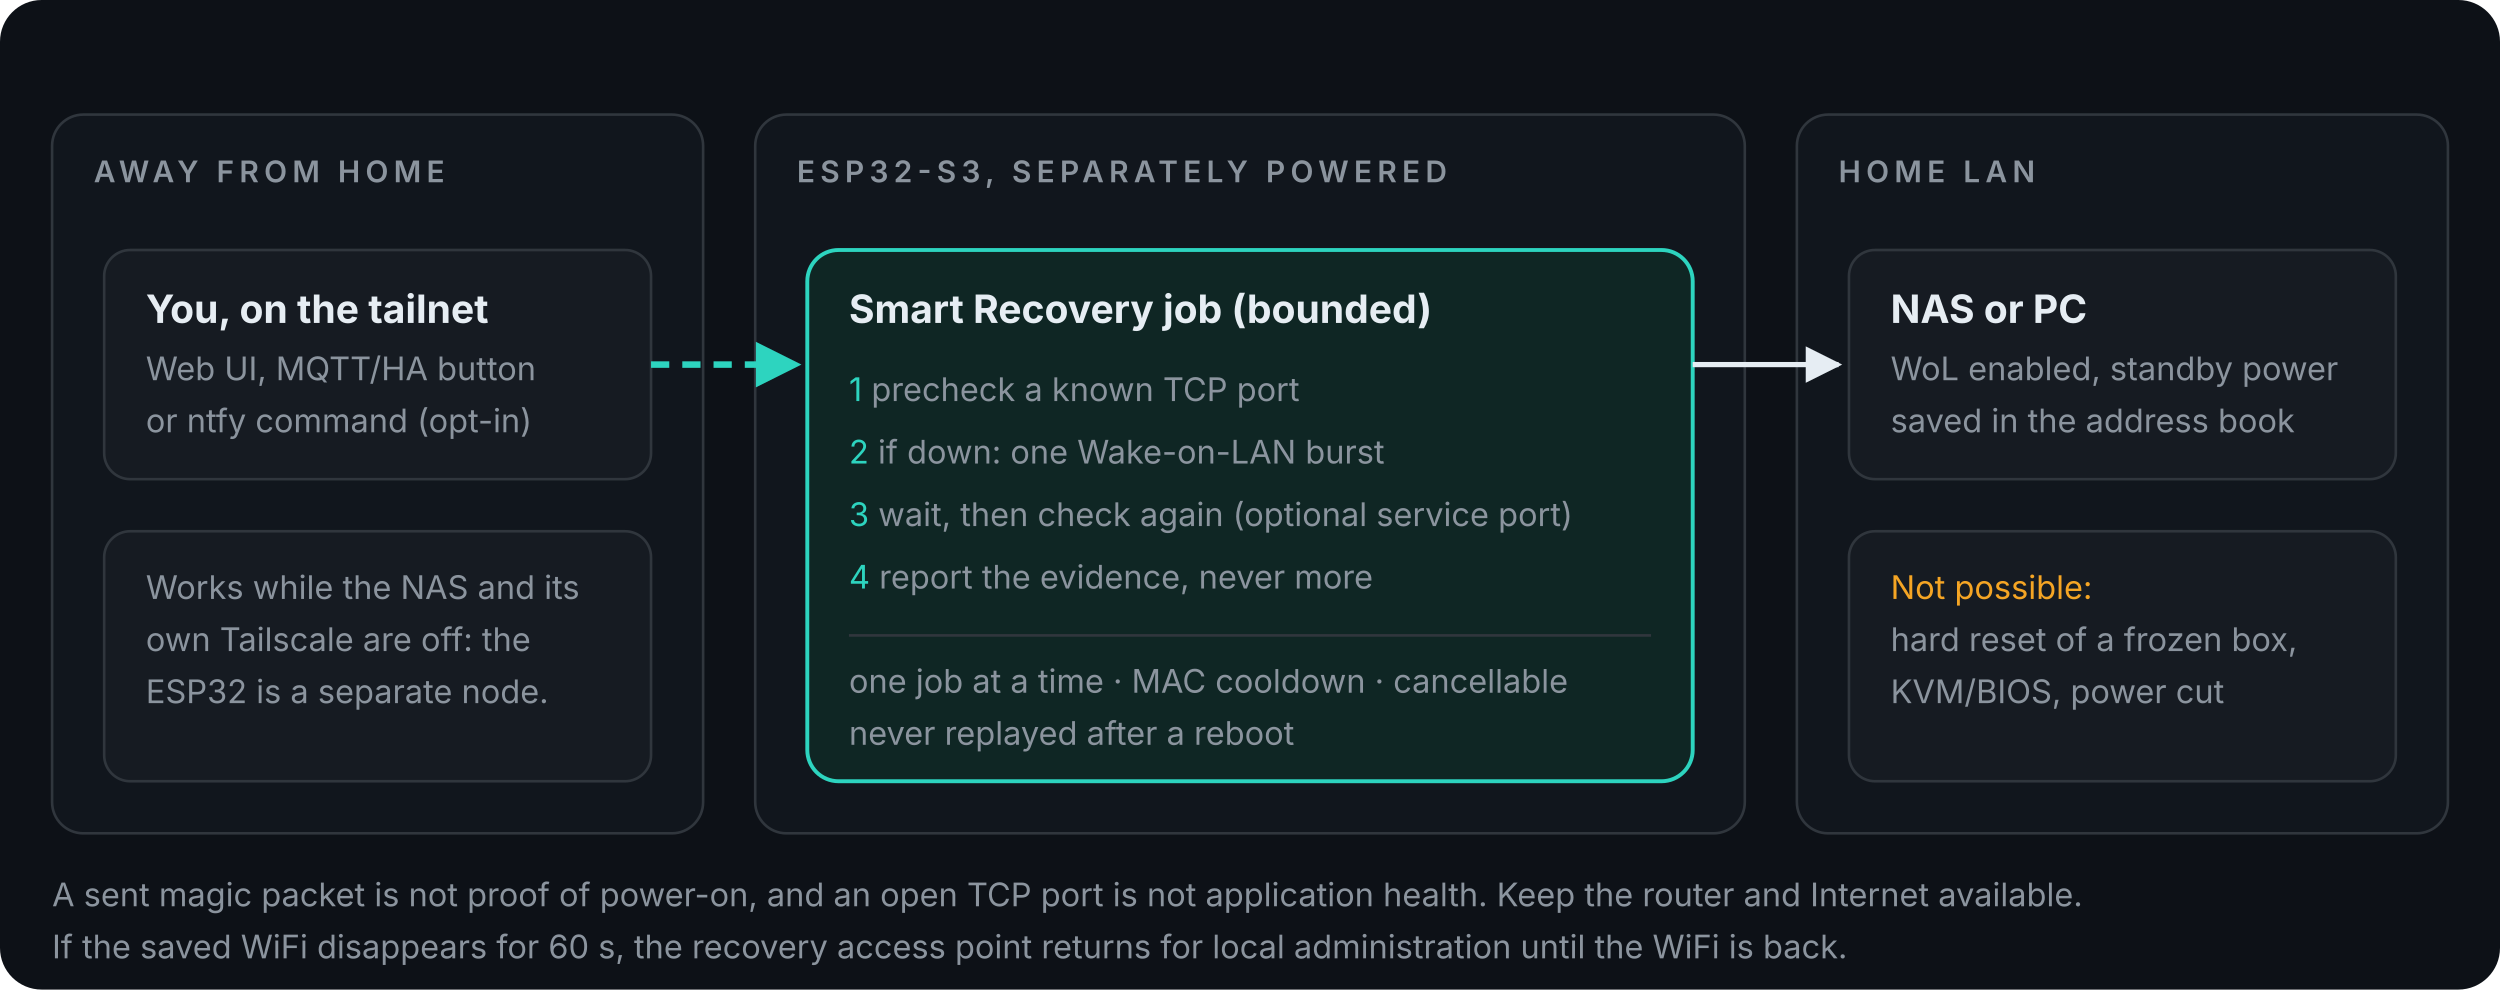
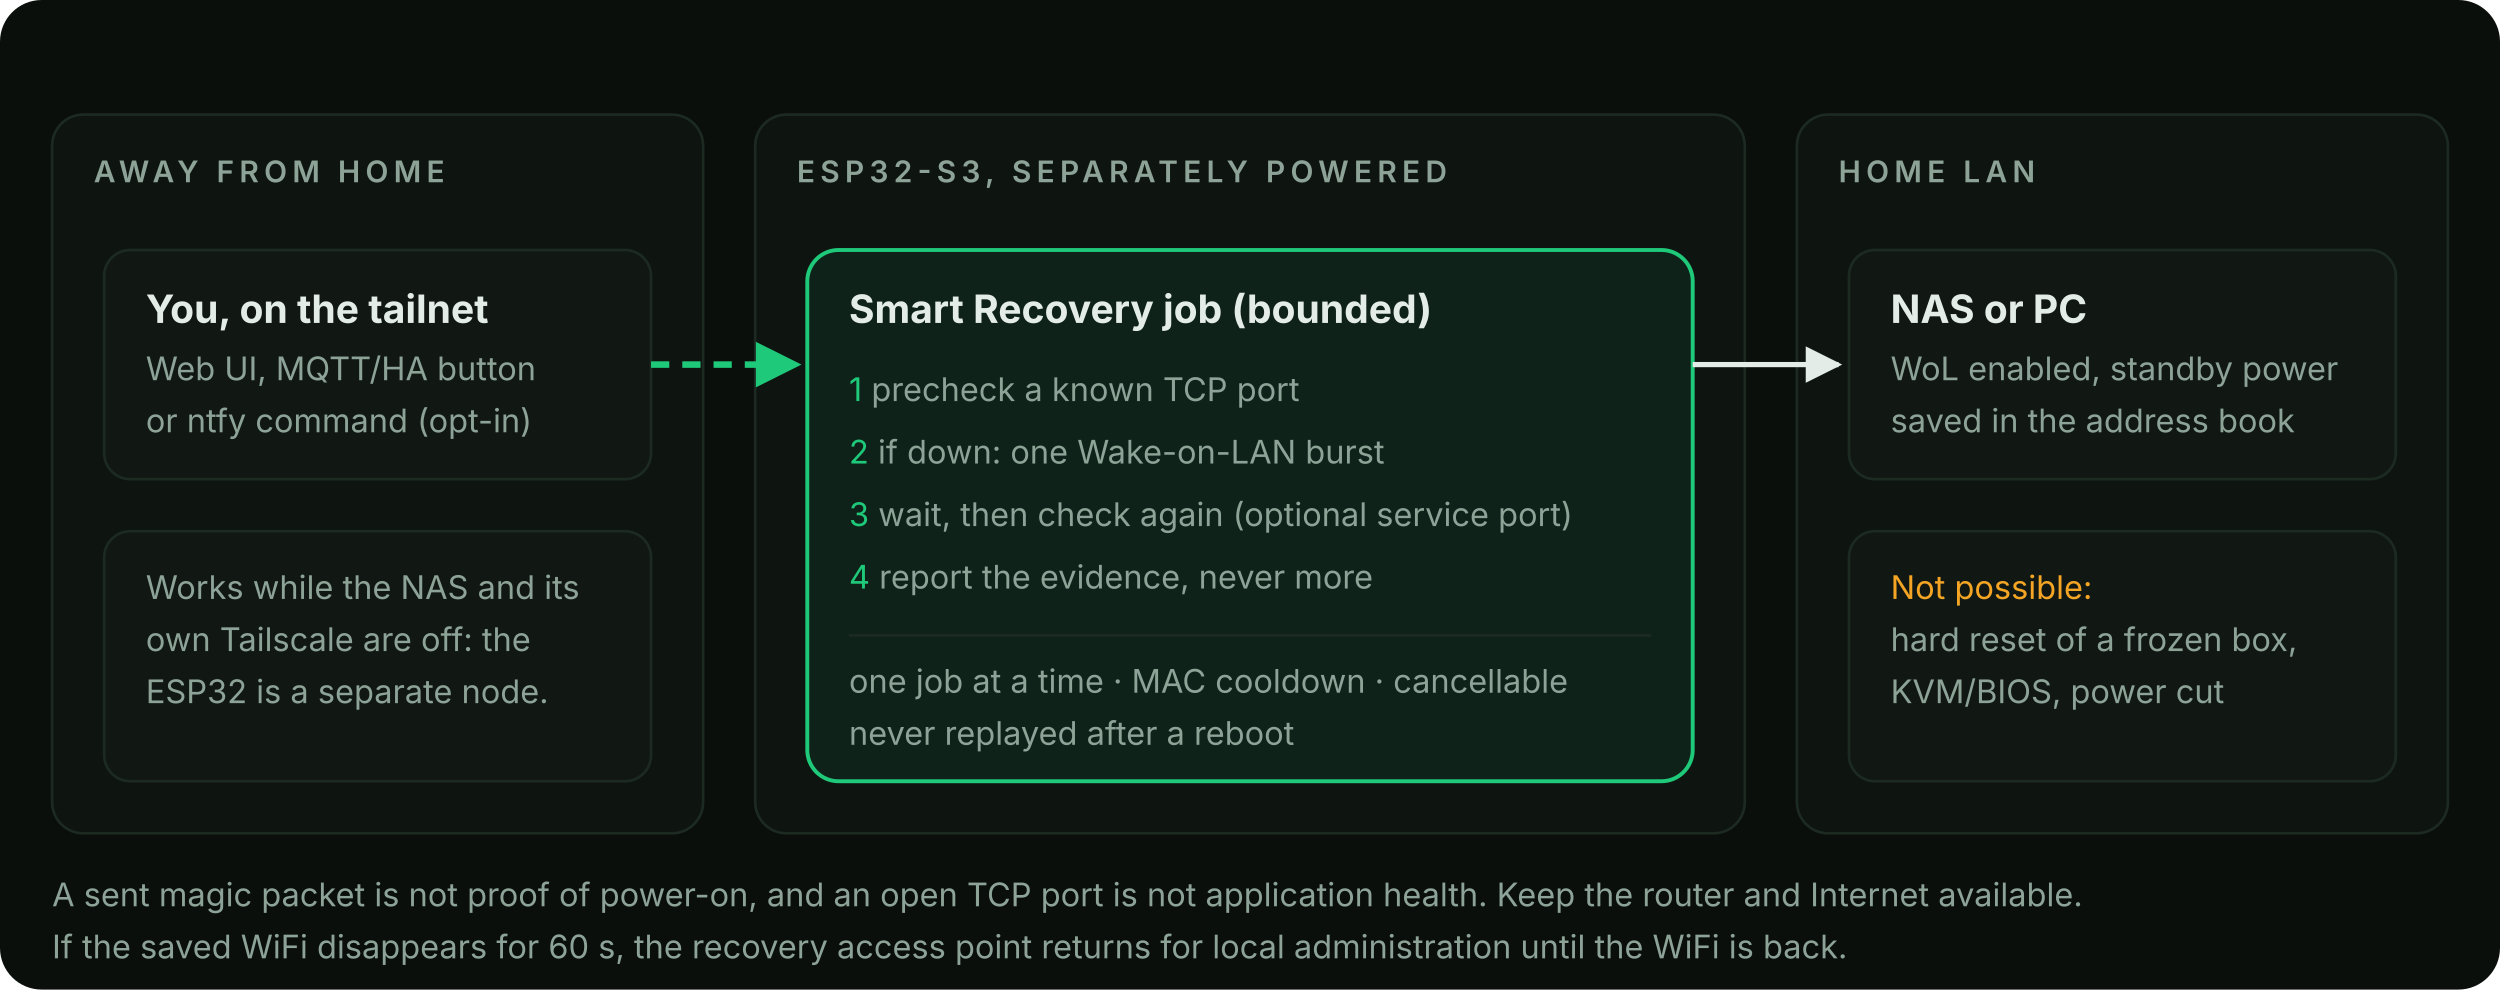
<svg xmlns="http://www.w3.org/2000/svg" viewBox="0 0 960 380" width="960" height="380" role="img" aria-labelledby="t d">
  <style>
-     text{font-family:Inter,'Segoe UI',Roboto,'Helvetica Neue',Arial,sans-serif;fill:#E6EDF3}
-     .h{font-size:15px;font-weight:650}.s{font-size:12.5px;fill:#8B949E}.z{font-size:11.5px;font-weight:600;letter-spacing:2px;fill:#8B949E}
-     .t{fill:#2DD4BF}.am{fill:#F5A524}
-     .zone{fill:#11161D;stroke:#30363D}.box{fill:#161B22;stroke:#30363D}.hot{fill:#0F2624;stroke:#2DD4BF;stroke-width:1.5}
-     .ln{stroke:#E6EDF3;stroke-width:2;fill:none}.wg{stroke:#2DD4BF;stroke-width:2.5;fill:none;stroke-dasharray:7 5}
+     text{font-family:Inter,'Segoe UI',Roboto,'Helvetica Neue',Arial,sans-serif;fill:#E3ECE6}
+     .h{font-size:15px;font-weight:650}.s{font-size:12.5px;fill:#8DA397}.z{font-size:11.5px;font-weight:600;letter-spacing:2px;fill:#8DA397}
+     .t{fill:#1FC97A}.am{fill:#F5A524}
+     .zone{fill:#0E1511;stroke:#1C2A22}.box{fill:#111814;stroke:#1C2A22}.hot{fill:#0E2219;stroke:#1FC97A;stroke-width:1.5}
+     .ln{stroke:#E3ECE6;stroke-width:2;fill:none}.wg{stroke:#1FC97A;stroke-width:2.5;fill:none;stroke-dasharray:7 5}
  </style>
  <defs>
    <marker id="a" viewBox="0 0 10 10" refX="9" refY="5" markerWidth="7" markerHeight="7" orient="auto">
-       <path d="M0 0L10 5L0 10z" fill="#E6EDF3" />
+       <path d="M0 0L10 5L0 10z" fill="#E3ECE6" />
    </marker>
    <marker id="at" viewBox="0 0 10 10" refX="9" refY="5" markerWidth="7" markerHeight="7" orient="auto">
-       <path d="M0 0L10 5L0 10z" fill="#2DD4BF" />
+       <path d="M0 0L10 5L0 10z" fill="#1FC97A" />
    </marker>
  </defs>
-   <rect width="960" height="380" rx="16" fill="#0D1117" />
+   <rect width="960" height="380" rx="16" fill="#0A0F0C" />
  <rect class="zone" x="20" y="44" width="250" height="276" rx="12" />
  <rect class="zone" x="290" y="44" width="380" height="276" rx="12" />
  <rect class="zone" x="690" y="44" width="250" height="276" rx="12" />
  <text class="z" x="36" y="70">AWAY FROM HOME</text>
  <text class="z" x="306" y="70">ESP32-S3, SEPARATELY POWERED</text>
  <text class="z" x="706" y="70">HOME LAN</text>
  <rect class="box" x="40" y="96" width="210" height="88" rx="10" />
  <text class="h" x="56" y="124">You, on the tailnet</text>
  <text class="s" x="56" y="146">Web UI, MQTT/HA button</text>
  <text class="s" x="56" y="166">or ntfy command (opt-in)</text>
  <rect class="box" x="40" y="204" width="210" height="96" rx="10" />
  <text class="s" x="56" y="230">Works while the NAS and its</text>
  <text class="s" x="56" y="250">own Tailscale are off: the</text>
  <text class="s" x="56" y="270">ESP32 is a separate node.</text>
  <rect class="hot" x="310" y="96" width="340" height="204" rx="12" />
  <text class="h" x="326" y="124">Smart Recovery job (bounded)</text>
  <text class="s" x="326" y="154">
    <tspan class="t">1</tspan>  precheck a known TCP port</text>
  <text class="s" x="326" y="178">
    <tspan class="t">2</tspan>  if down: one Wake-on-LAN burst</text>
  <text class="s" x="326" y="202">
    <tspan class="t">3</tspan>  wait, then check again (optional service port)</text>
  <text class="s" x="326" y="226">
    <tspan class="t">4</tspan>  report the evidence, never more</text>
-   <path d="M326 244H634" stroke="#30363D" />
+   <path d="M326 244H634" stroke="#1C2A22" />
  <text class="s" x="326" y="266">one job at a time · MAC cooldown · cancellable</text>
  <text class="s" x="326" y="286">never replayed after a reboot</text>
  <rect class="box" x="710" y="96" width="210" height="88" rx="10" />
  <text class="h" x="726" y="124">NAS or PC</text>
  <text class="s" x="726" y="146">WoL enabled, standby power</text>
  <text class="s" x="726" y="166">saved in the address book</text>
  <rect class="box" x="710" y="204" width="210" height="96" rx="10" />
  <text class="s am" x="726" y="230">Not possible:</text>
  <text class="s" x="726" y="250">hard reset of a frozen box,</text>
  <text class="s" x="726" y="270">KVM/BIOS, power cut</text>
  <path class="wg" d="M250 140H306" marker-end="url(#at)" />
  <path class="ln" d="M650 140H706" marker-end="url(#a)" />
  <text class="s" x="20" y="348">A sent magic packet is not proof of power-on, and an open TCP port is not application health. Keep the router and Internet available.</text>
  <text class="s" x="20" y="368">If the saved WiFi disappears for 60 s, the recovery access point returns for local administration until the WiFi is back.</text>
</svg>
